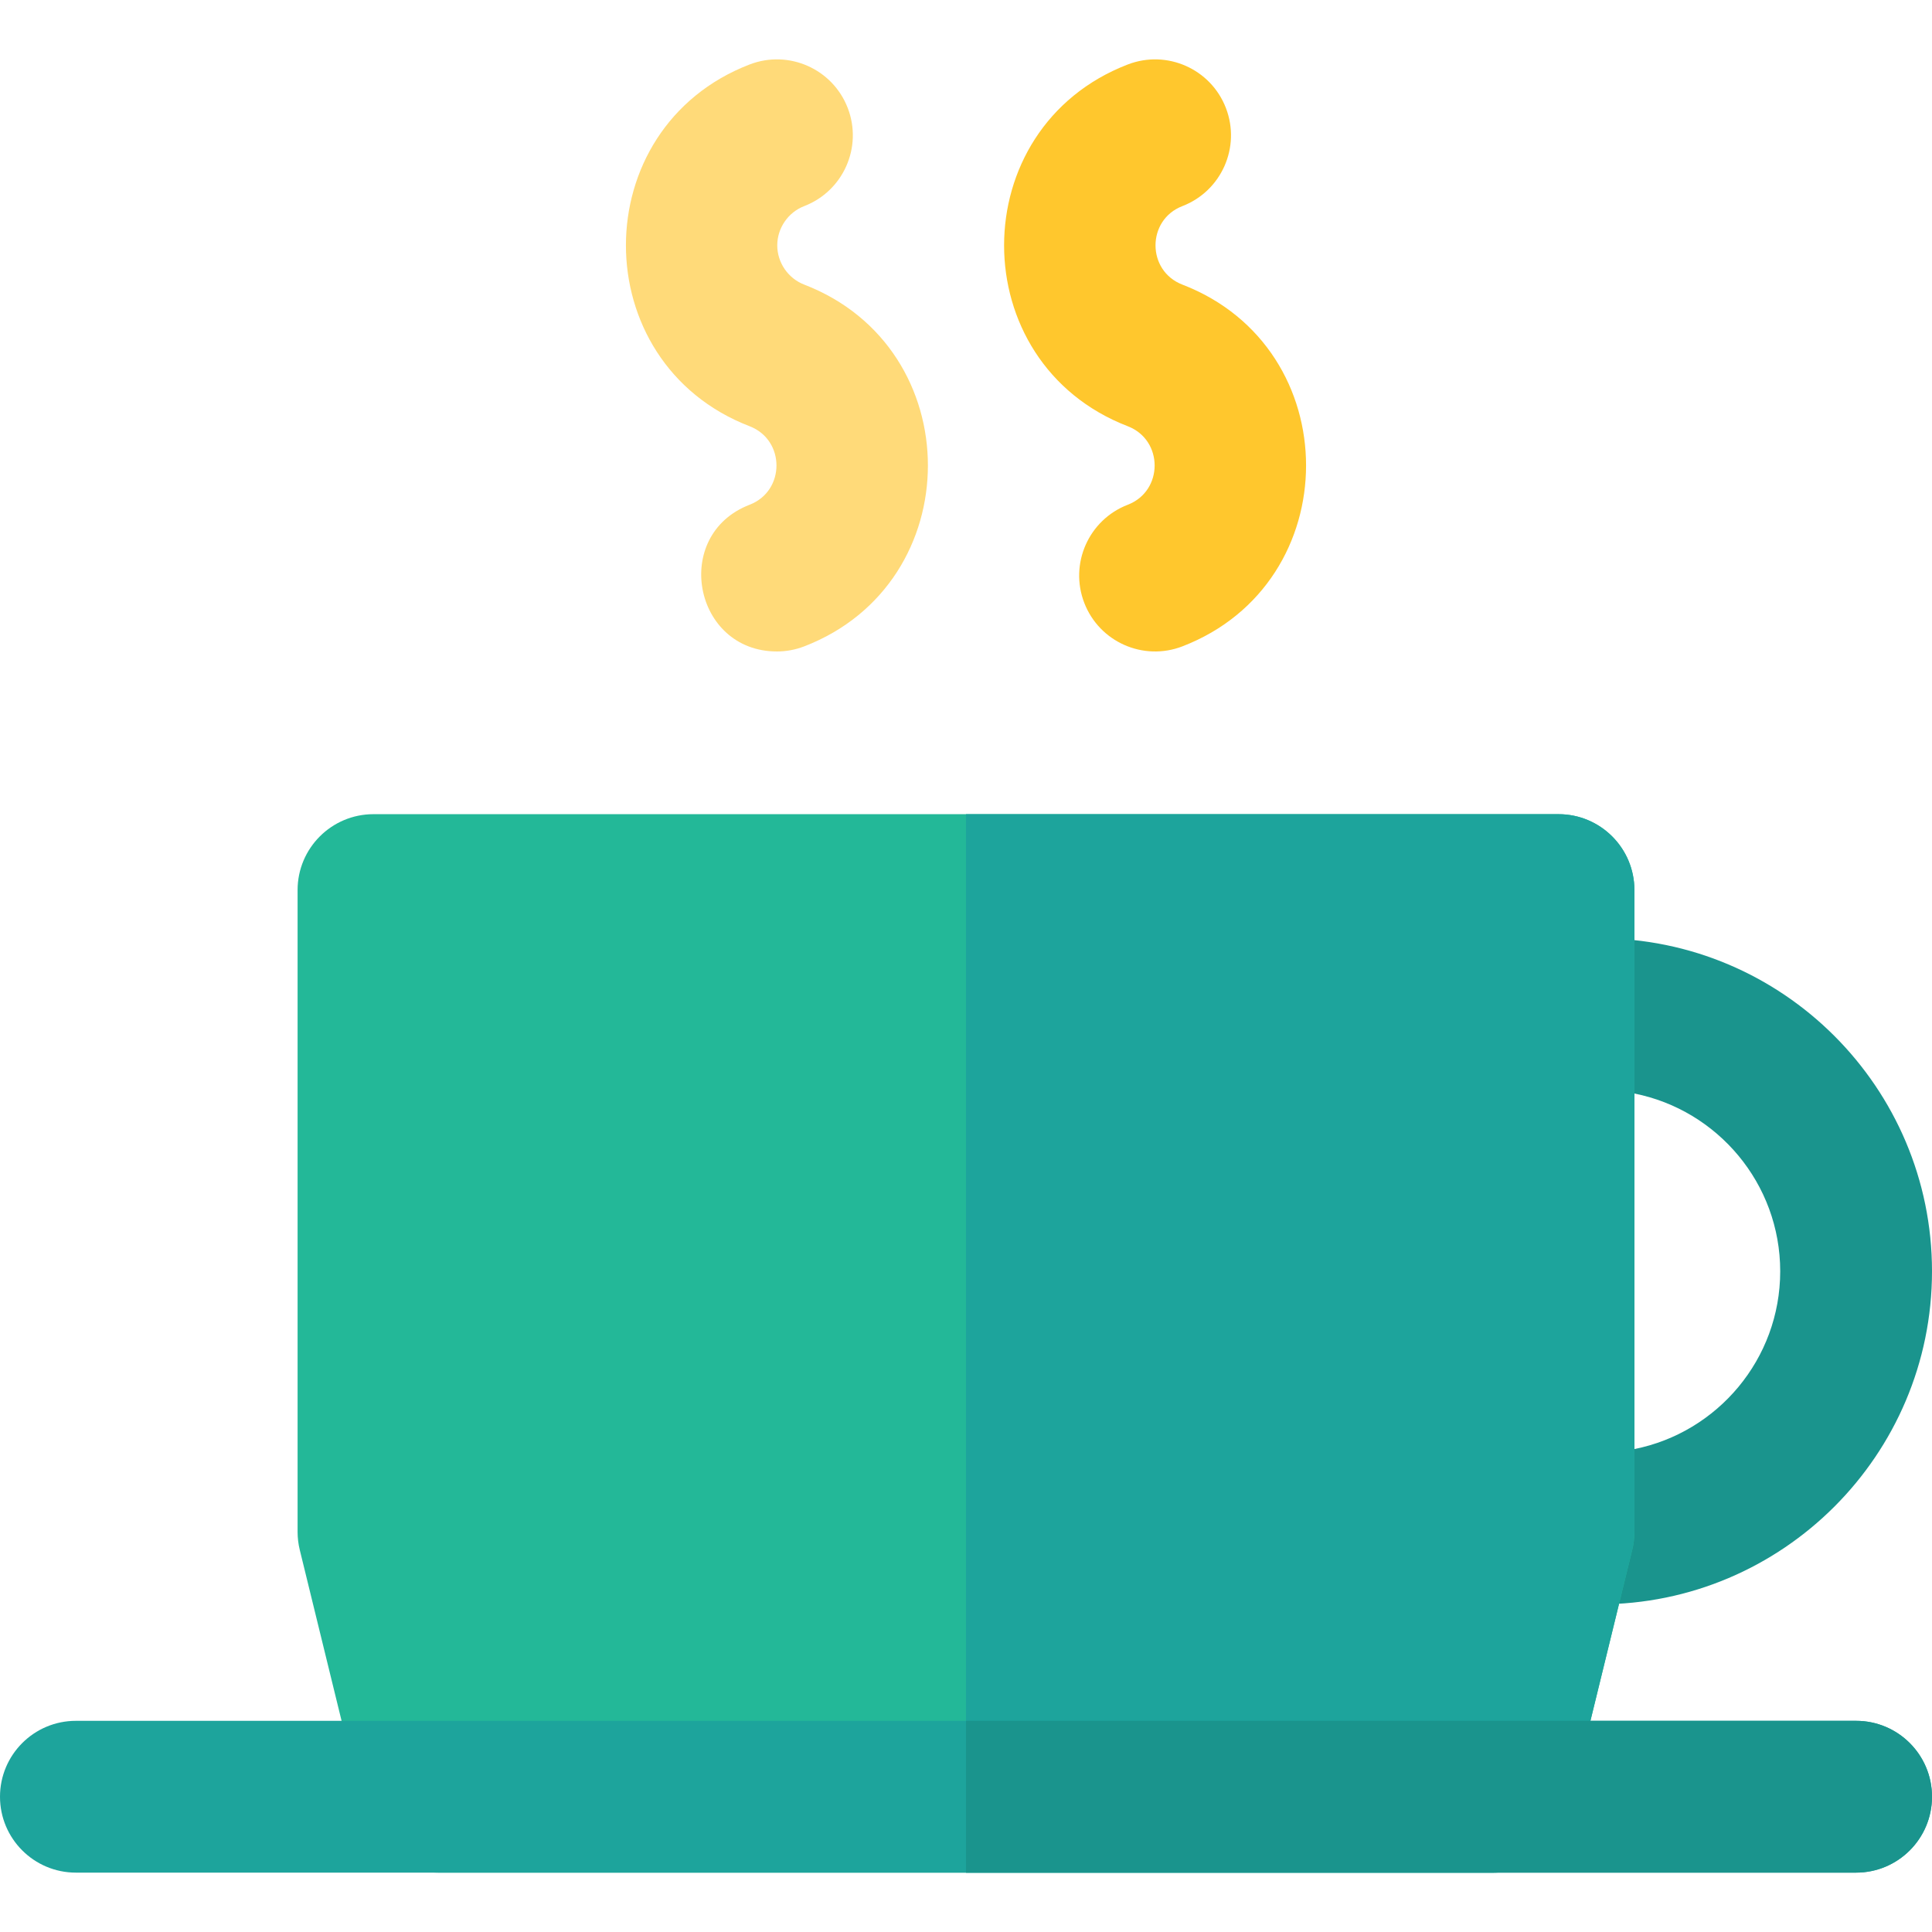
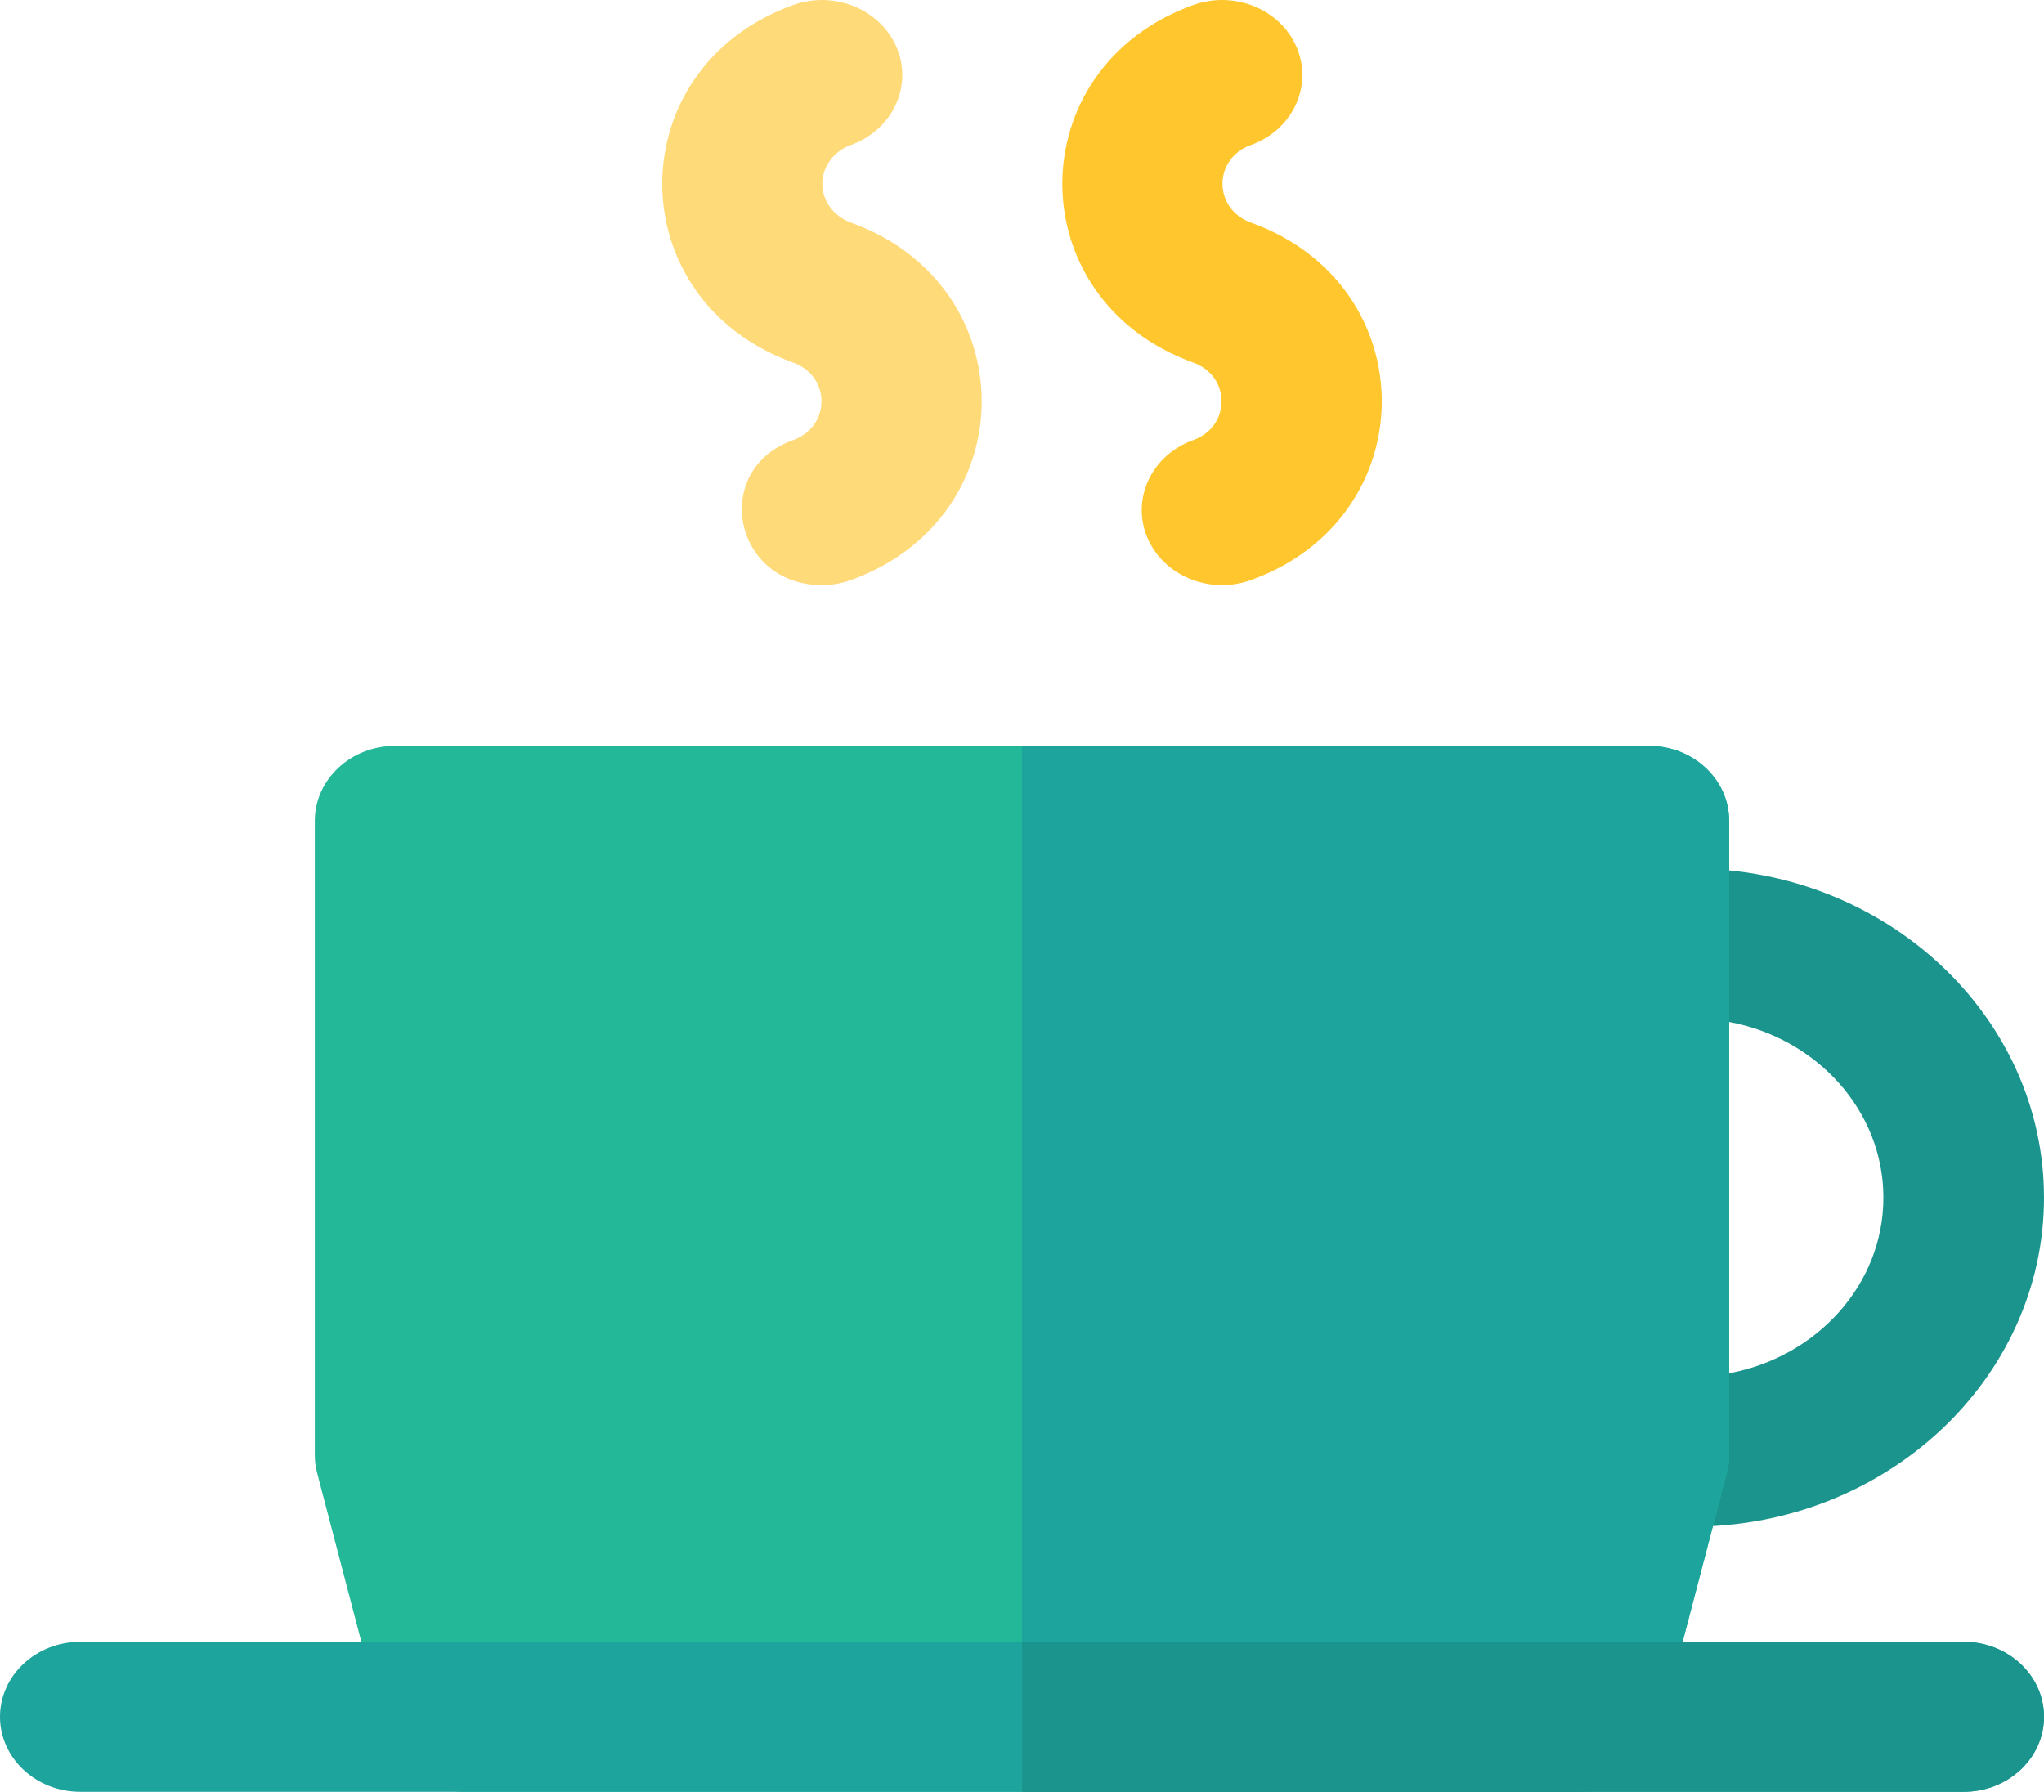
- <svg xmlns="http://www.w3.org/2000/svg" version="1.1" id="Layer_1" x="0px" y="0px" viewBox="0 0 512 512" style="enable-background:new 0 0 512 512;" xml:space="preserve">
-   <path style="fill:#1A948D;" d="M423.742,425.164h-10.719c-11.108,0-20.114-9.006-20.114-20.114V268.761  c0-11.108,9.006-20.114,20.114-20.114h10.719c48.667,0,88.258,39.593,88.258,88.258S472.407,425.164,423.742,425.164z   M433.136,289.796v94.22c22.003-4.381,38.637-23.839,38.637-47.11C471.773,313.634,455.139,294.177,433.136,289.796z" />
-   <path style="fill:#23B898;" d="M395.852,496.266H116.148c-9.268,0-17.335-6.333-19.537-15.335l-17.169-70.19  c-0.383-1.565-0.577-3.169-0.577-4.779V235.879c0-11.108,9.006-20.114,20.114-20.114h314.044c11.108,0,20.114,9.006,20.114,20.114  v170.083c0,1.61-0.193,3.214-0.577,4.779l-17.169,70.19C413.189,489.932,405.121,496.266,395.852,496.266z" />
-   <g>
-     <path style="fill:#1DA49C;" d="M413.023,215.766H256v280.5h139.852c9.268,0,17.335-6.333,19.537-15.335l17.169-70.19   c0.384-1.565,0.577-3.169,0.577-4.779V235.879C433.136,224.771,424.131,215.766,413.023,215.766z" />
-     <path style="fill:#1DA49C;" d="M491.886,496.266H20.114C9.006,496.266,0,487.26,0,476.152c0-11.108,9.006-20.114,20.114-20.114   h471.773c11.108,0,20.114,9.005,20.114,20.114C512,487.26,502.995,496.266,491.886,496.266z" />
-   </g>
-   <path style="fill:#1A948D;" d="M491.886,456.038H256v40.227h235.886c11.108,0,20.114-9.006,20.114-20.114  C512,465.043,502.995,456.038,491.886,456.038z" />
-   <path style="fill:#FFDA79;" d="M205.896,172.646c-22.124,0-27.998-30.885-7.238-38.886c9.488-3.658,9.49-17.146,0.001-20.801  c-43.713-16.848-43.7-79.037,0.001-95.875c10.364-3.992,22.006,1.171,26,11.537c3.995,10.365-1.171,22.007-11.537,26.001  c-4.272,1.647-7.142,5.826-7.142,10.4s2.871,8.753,7.144,10.401c43.717,16.846,43.696,79.03,0,95.872  C210.746,172.212,208.3,172.646,205.896,172.646z" />
-   <path style="fill:#FFC72D;" d="M287.341,159.762c-3.995-10.365,1.169-22.007,11.534-26.001c9.488-3.658,9.49-17.145,0.001-20.801  c-43.712-16.85-43.703-79.033,0-95.875c10.371-3.991,22.007,1.172,26.001,11.537c3.995,10.365-1.172,22.007-11.537,26.001  c-9.49,3.657-9.486,17.143,0.001,20.801c43.717,16.842,43.696,79.033,0,95.872C302.98,175.289,291.338,170.13,287.341,159.762z" />
-   <g>
- </g>
-   <g>
- </g>
-   <g>
- </g>
-   <g>
- </g>
-   <g>
- </g>
-   <g>
- </g>
-   <g>
- </g>
-   <g>
- </g>
-   <g>
- </g>
-   <g>
- </g>
-   <g>
- </g>
-   <g>
- </g>
-   <g>
- </g>
-   <g>
- </g>
-   <g>
- </g>
+ <svg xmlns="http://www.w3.org/2000/svg" width="73" height="64" viewBox="0 0 73 64" fill="none">
+   <path d="M60.416 54.53H58.888C57.304 54.53 56.02 53.331 56.02 51.851V33.7C56.02 32.22 57.304 31.021 58.888 31.021H60.416C67.355 31.021 73 36.294 73 42.775C73 49.257 67.355 54.53 60.416 54.53ZM61.756 36.501V49.05C64.893 48.466 67.264 45.875 67.264 42.776C67.264 39.676 64.893 37.085 61.756 36.501Z" fill="#1A948D" />
+   <path d="M56.44 64H16.56C15.239 64 14.088 63.157 13.774 61.958L11.327 52.609C11.272 52.401 11.244 52.187 11.244 51.973V29.32C11.244 27.841 12.528 26.641 14.112 26.641H58.888C60.472 26.641 61.756 27.841 61.756 29.32V51.973C61.756 52.187 61.728 52.401 61.673 52.609L59.225 61.958C58.912 63.156 57.761 64 56.44 64Z" fill="#23B898" />
+   <path d="M58.888 26.641H36.5V64H56.44C57.761 64 58.911 63.157 59.225 61.958L61.673 52.609C61.728 52.401 61.755 52.187 61.755 51.973V29.32C61.756 27.841 60.472 26.641 58.888 26.641Z" fill="#1DA49C" />
+   <path d="M70.132 64H2.868C1.284 64 0 62.8 0 61.321C0 59.842 1.284 58.642 2.868 58.642H70.132C71.716 58.642 73 59.842 73 61.321C73 62.8 71.716 64 70.132 64Z" fill="#1DA49C" />
+   <path d="M70.132 58.642H36.5V64H70.132C71.716 64 73 62.8 73 61.321C73 59.842 71.716 58.642 70.132 58.642Z" fill="#1A948D" />
+   <path d="M29.356 20.898C26.202 20.898 25.364 16.785 28.324 15.719C29.677 15.232 29.677 13.436 28.324 12.949C22.092 10.705 22.094 2.422 28.325 0.18C29.802 -0.352 31.462 0.336 32.032 1.716C32.601 3.097 31.865 4.647 30.387 5.179C29.777 5.399 29.368 5.955 29.368 6.564C29.368 7.174 29.778 7.73 30.387 7.95C36.62 10.193 36.617 18.475 30.387 20.718C30.048 20.841 29.699 20.898 29.356 20.898Z" fill="#FFDA79" />
+   <path d="M40.968 19.182C40.399 17.802 41.135 16.251 42.613 15.72C43.966 15.232 43.966 13.436 42.613 12.949C36.381 10.705 36.382 2.423 42.613 0.18C44.092 -0.352 45.751 0.336 46.32 1.716C46.89 3.097 46.153 4.647 44.675 5.179C43.322 5.666 43.323 7.463 44.675 7.95C50.909 10.193 50.906 18.476 44.675 20.719C43.198 21.25 41.538 20.563 40.968 19.182Z" fill="#FFC72D" />
</svg>
